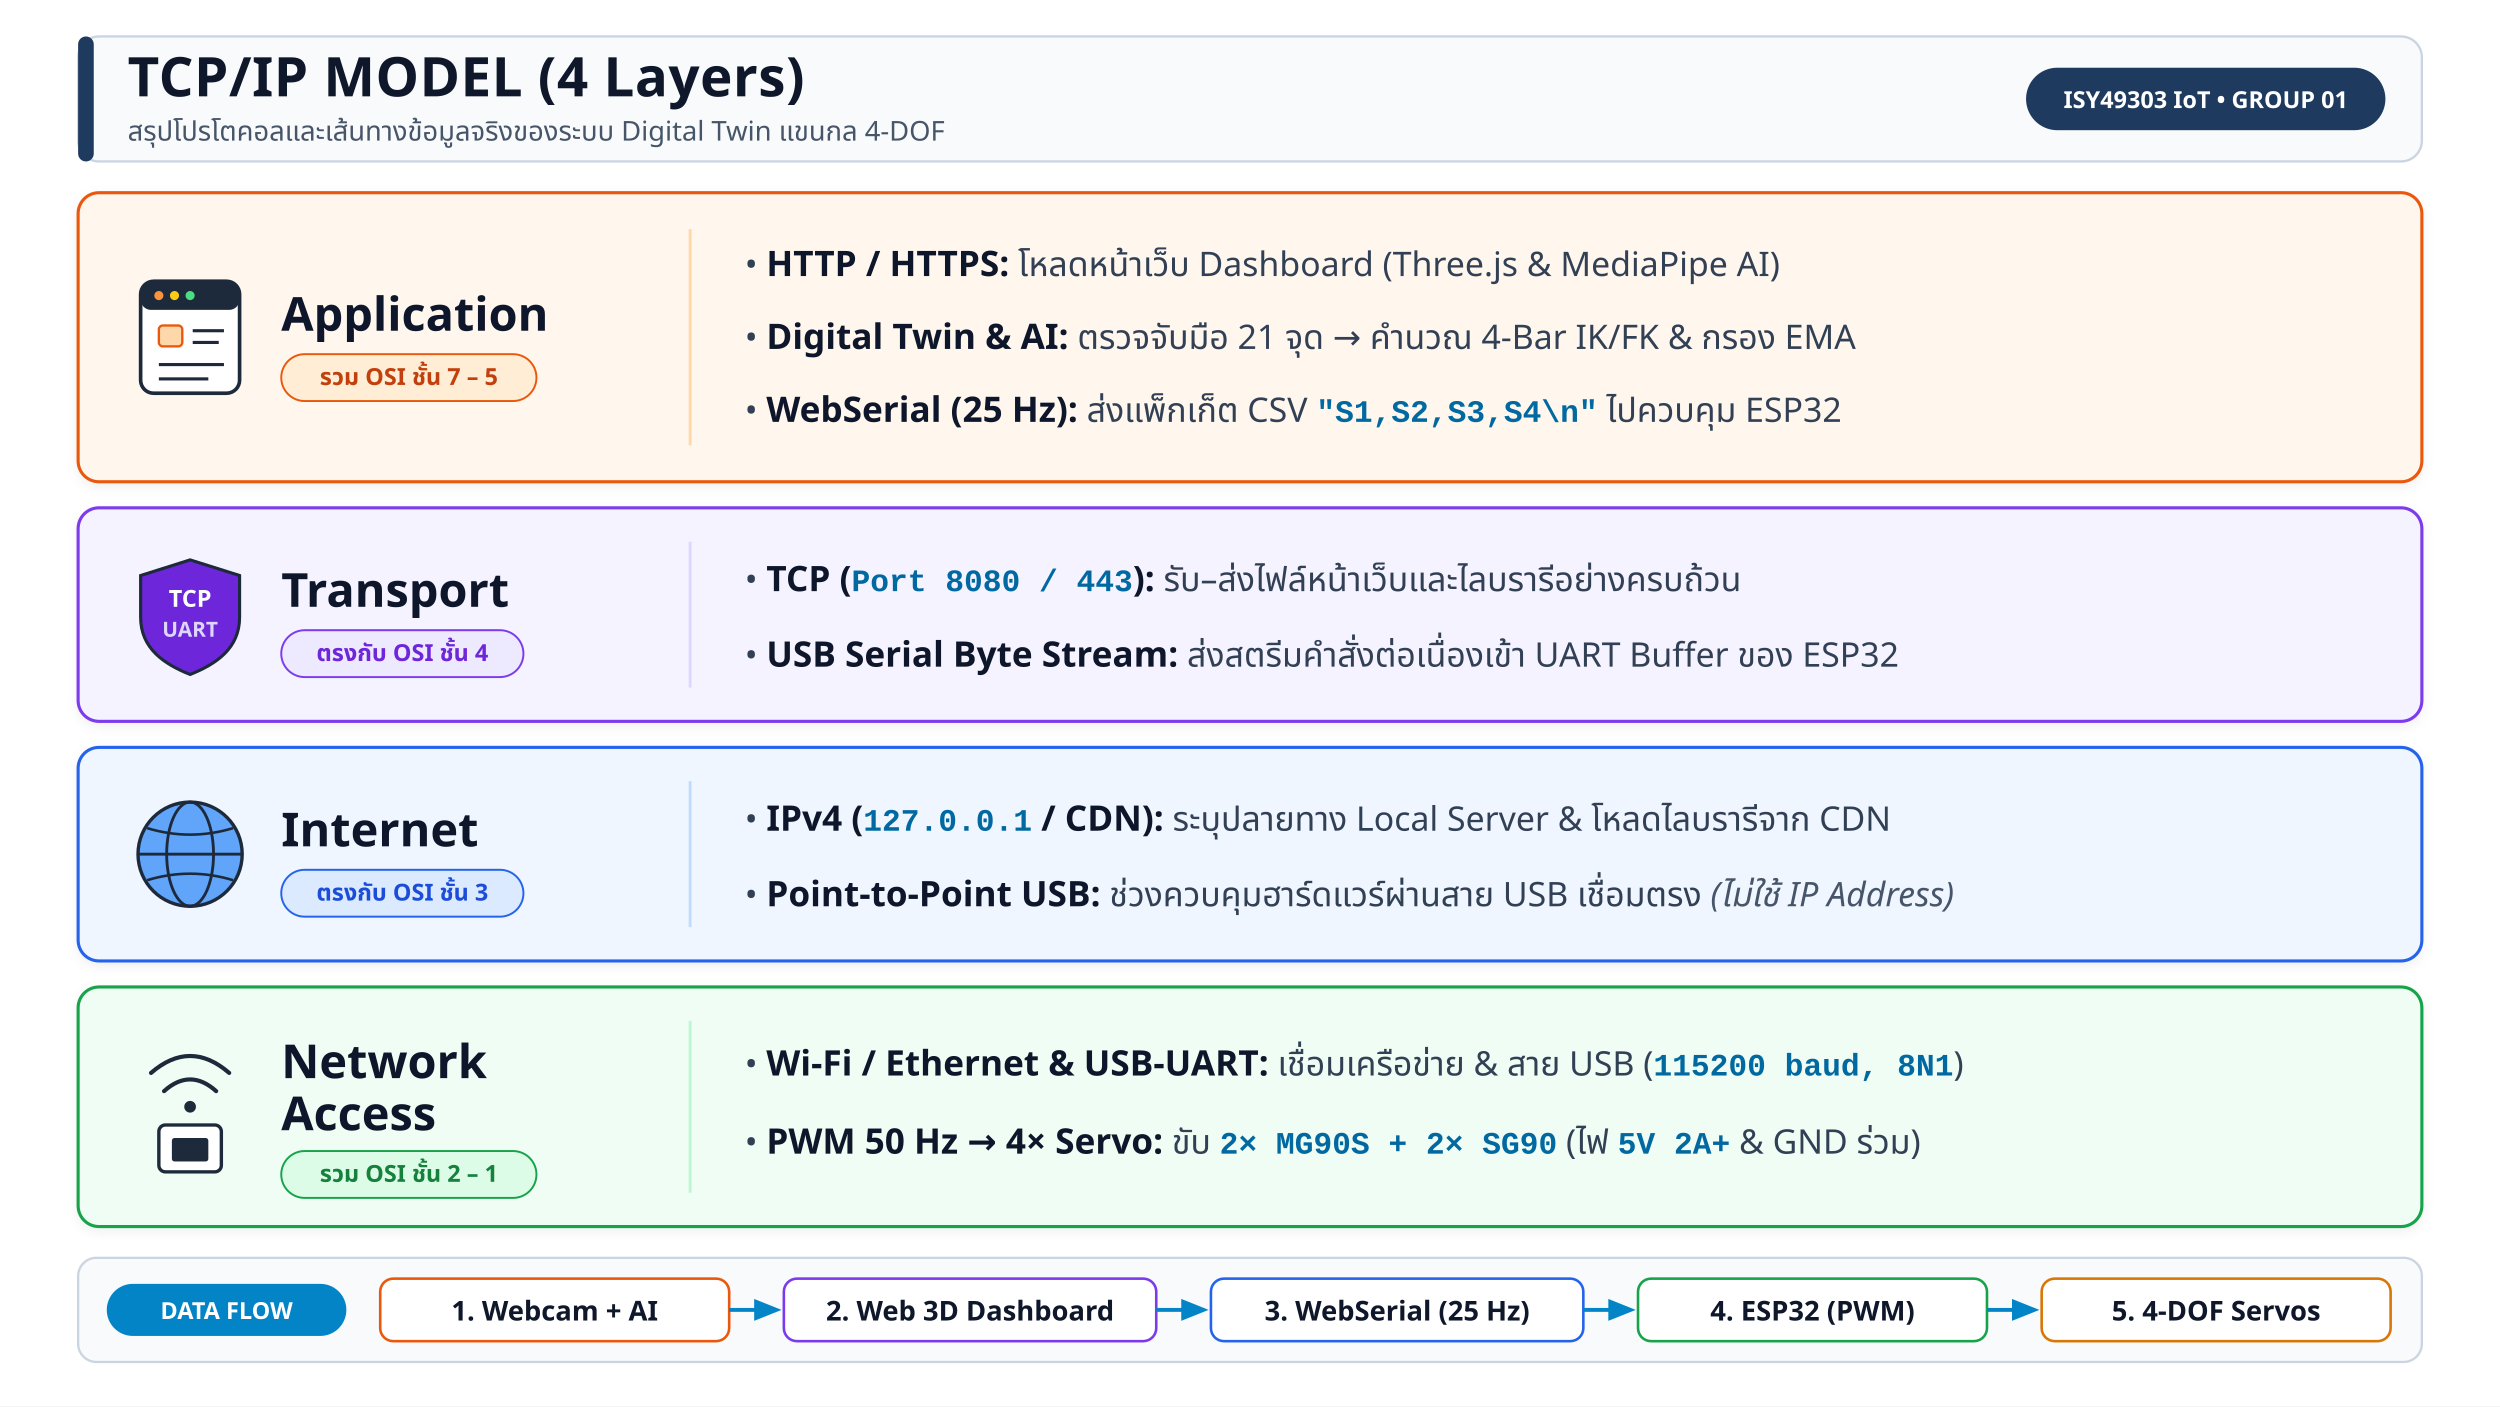
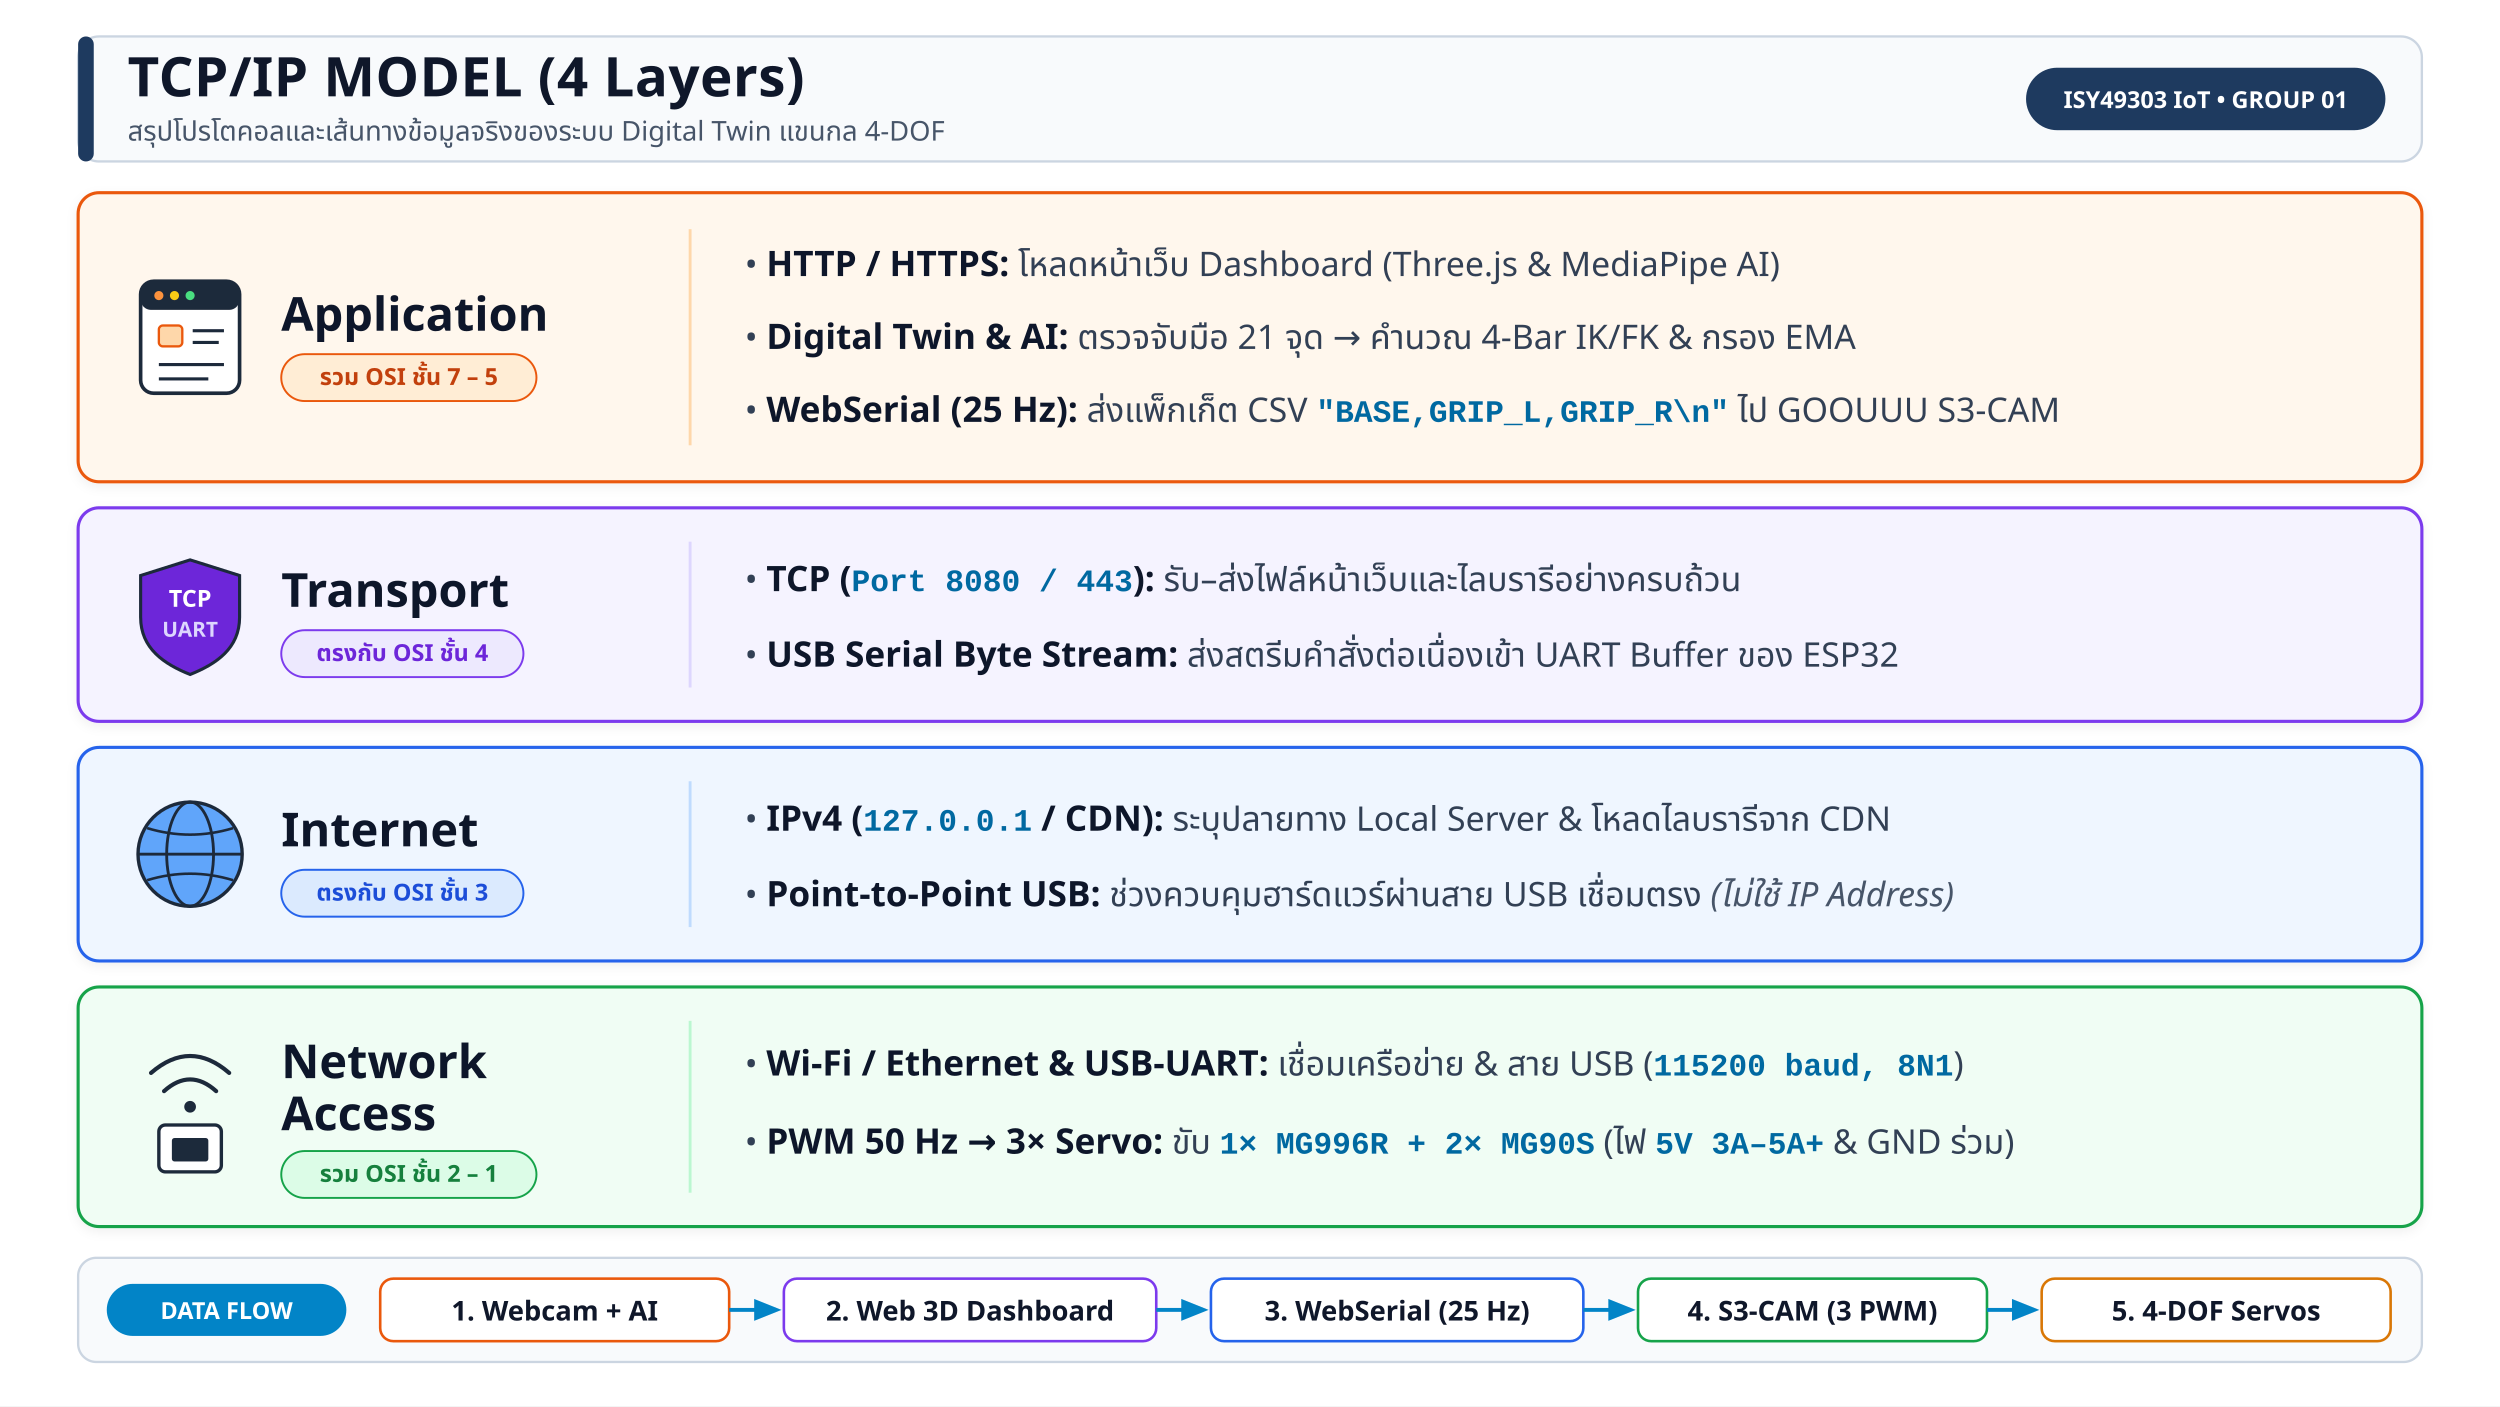
<svg xmlns="http://www.w3.org/2000/svg" viewBox="0 0 1920 1080" width="1920" height="1080">
  <defs>
    <style>
      .sans { font-family: 'Leelawadee UI', 'Segoe UI', 'Noto Sans Thai', Tahoma, sans-serif; }
      .mono { font-family: 'Consolas', 'Courier New', monospace; }
      .main-title { font-size: 42px; font-weight: 800; fill: #0f172a; letter-spacing: 0.4px; }
      .main-sub { font-size: 21px; font-weight: 500; fill: #475569; }
      .badge-txt { font-size: 18px; font-weight: 700; fill: #ffffff; text-anchor: middle; dominant-baseline: central; }
      .tcp-name { font-size: 36px; font-weight: 800; fill: #0f172a; }
      .osi-pill-txt { font-size: 18px; font-weight: 700; text-anchor: middle; dominant-baseline: central; }
      .item-bold { font-size: 27px; font-weight: 800; fill: #0f172a; }
      .item-text { font-size: 26px; font-weight: 500; fill: #334155; }
      .item-mono { font-size: 24px; font-weight: 700; fill: #0369a1; }
      .flow-txt { font-size: 21px; font-weight: 800; fill: #0f172a; text-anchor: middle; dominant-baseline: central; }
      .flow-label { font-size: 18px; font-weight: 800; fill: #ffffff; text-anchor: middle; dominant-baseline: central; }
    </style>
    <filter id="cardShadow" x="-1%" y="-2%" width="102%" height="108%">
      <feDropShadow dx="0" dy="3" stdDeviation="4" flood-color="#0f172a" flood-opacity="0.06" />
    </filter>
    <marker id="arr-flow" viewBox="0 0 10 10" refX="8" refY="5" markerWidth="7" markerHeight="7" orient="auto">
      <path d="M 0 1 L 10 5 L 0 9 z" fill="#0284c7" />
    </marker>
  </defs>
  <rect x="0" y="0" width="1920" height="1080" fill="#ffffff" />
  <rect x="60" y="28" width="1800" height="96" rx="16" fill="#f8fafc" stroke="#cbd5e1" stroke-width="1.8" />
  <rect x="60" y="28" width="12" height="96" rx="6" fill="#1e3a5f" />
  <text x="98" y="74" class="sans main-title">TCP/IP MODEL (4 Layers)</text>
  <text x="98" y="108" class="sans main-sub">สรุปโปรโตคอลและเส้นทางข้อมูลจริงของระบบ Digital Twin แขนกล 4-DOF</text>
  <rect x="1556" y="52" width="276" height="48" rx="24" fill="#1e3a5f" />
  <text x="1694" y="76" class="sans badge-txt">ISY49303 IoT • GROUP 01</text>
  <g filter="url(#cardShadow)">
    <rect x="60" y="148" width="1800" height="222" rx="16" fill="#fff7ed" stroke="#ea580c" stroke-width="2.4" />
    <rect x="108" y="216" width="76" height="86" rx="10" fill="#ffffff" stroke="#1e293b" stroke-width="2.8" />
    <rect x="108" y="216" width="76" height="22" rx="8" fill="#1e293b" />
    <circle cx="122" cy="227" r="3.5" fill="#fb923c" />
    <circle cx="134" cy="227" r="3.5" fill="#facc15" />
    <circle cx="146" cy="227" r="3.5" fill="#4ade80" />
    <rect x="122" y="250" width="18" height="16" rx="3" fill="#fed7aa" stroke="#ea580c" stroke-width="1.8" />
    <line x1="148" y1="254" x2="172" y2="254" stroke="#1e293b" stroke-width="2.4" />
    <line x1="148" y1="263" x2="168" y2="263" stroke="#1e293b" stroke-width="2.4" />
    <line x1="122" y1="280" x2="172" y2="280" stroke="#1e293b" stroke-width="2.4" />
    <line x1="122" y1="291" x2="160" y2="291" stroke="#1e293b" stroke-width="2.4" />
    <text x="216" y="254" class="sans tcp-name">Application</text>
    <rect x="216" y="272" width="196" height="36" rx="18" fill="#ffedd5" stroke="#ea580c" stroke-width="1.5" />
    <text x="314" y="290" class="sans osi-pill-txt" fill="#c2410c">รวม OSI ชั้น 7 – 5</text>
    <line x1="530" y1="176" x2="530" y2="342" stroke="#fed7aa" stroke-width="2.2" />
    <text x="572" y="212" class="sans item-text">• <tspan class="item-bold">HTTP / HTTPS:</tspan> โหลดหน้าเว็บ Dashboard (Three.js &amp; MediaPipe AI)</text>
    <text x="572" y="268" class="sans item-text">• <tspan class="item-bold">Digital Twin &amp; AI:</tspan> ตรวจจับมือ 21 จุด → คำนวณ 4-Bar IK/FK &amp; กรอง EMA</text>
-     <text x="572" y="324" class="sans item-text">• <tspan class="item-bold">WebSerial (25 Hz):</tspan> ส่งแพ็กเก็ต CSV <tspan class="mono item-mono">"S1,S2,S3,S4\n"</tspan> ไปควบคุม ESP32</text>
+     <text x="572" y="324" class="sans item-text">• <tspan class="item-bold">WebSerial (25 Hz):</tspan> ส่งแพ็กเก็ต CSV <tspan class="mono item-mono">"BASE,GRIP_L,GRIP_R\n"</tspan> ไป GOOUUU S3-CAM</text>
    <rect x="60" y="390" width="1800" height="164" rx="16" fill="#f5f3ff" stroke="#7c3aed" stroke-width="2.4" />
    <path d="M 146 430 L 184 442 L 184 474 C 184 498 166 510 146 518 C 126 510 108 498 108 474 L 108 442 Z" fill="#6d28d9" stroke="#1e293b" stroke-width="2.4" />
    <text x="146" y="466" class="sans" font-size="18" font-weight="800" fill="#ffffff" text-anchor="middle">TCP</text>
    <text x="146" y="489" class="sans" font-size="16" font-weight="800" fill="#ddd6fe" text-anchor="middle">UART</text>
    <text x="216" y="466" class="sans tcp-name">Transport</text>
    <rect x="216" y="484" width="186" height="36" rx="18" fill="#ede9fe" stroke="#7c3aed" stroke-width="1.5" />
    <text x="309" y="502" class="sans osi-pill-txt" fill="#6d28d9">ตรงกับ OSI ชั้น 4</text>
    <line x1="530" y1="416" x2="530" y2="528" stroke="#ddd6fe" stroke-width="2.2" />
    <text x="572" y="454" class="sans item-text">• <tspan class="item-bold">TCP (<tspan class="mono item-mono">Port 8080 / 443</tspan>):</tspan> รับ–ส่งไฟล์หน้าเว็บและไลบรารีอย่างครบถ้วน</text>
    <text x="572" y="512" class="sans item-text">• <tspan class="item-bold">USB Serial Byte Stream:</tspan> ส่งสตรีมคำสั่งต่อเนื่องเข้า UART Buffer ของ ESP32</text>
    <rect x="60" y="574" width="1800" height="164" rx="16" fill="#eff6ff" stroke="#2563eb" stroke-width="2.4" />
    <circle cx="146" cy="656" r="40" fill="#60a5fa" stroke="#1e293b" stroke-width="2.6" />
    <ellipse cx="146" cy="656" rx="18" ry="40" fill="none" stroke="#1e293b" stroke-width="2.2" />
    <line x1="106" y1="656" x2="186" y2="656" stroke="#1e293b" stroke-width="2.2" />
    <path d="M 113 636 Q 146 646 179 636" fill="none" stroke="#1e293b" stroke-width="2" />
    <path d="M 113 676 Q 146 666 179 676" fill="none" stroke="#1e293b" stroke-width="2" />
    <text x="216" y="650" class="sans tcp-name">Internet</text>
    <rect x="216" y="668" width="186" height="36" rx="18" fill="#dbeafe" stroke="#2563eb" stroke-width="1.5" />
    <text x="309" y="686" class="sans osi-pill-txt" fill="#1d4ed8">ตรงกับ OSI ชั้น 3</text>
    <line x1="530" y1="600" x2="530" y2="712" stroke="#bfdbfe" stroke-width="2.2" />
    <text x="572" y="638" class="sans item-text">• <tspan class="item-bold">IPv4 (<tspan class="mono item-mono">127.0.0.1</tspan> / CDN):</tspan> ระบุปลายทาง Local Server &amp; โหลดไลบรารีจาก CDN</text>
    <text x="572" y="696" class="sans item-text">• <tspan class="item-bold">Point-to-Point USB:</tspan> ช่วงควบคุมฮาร์ดแวร์ผ่านสาย USB เชื่อมตรง <tspan font-style="italic" fill="#475569">(ไม่ใช้ IP Address)</tspan>
    </text>
    <rect x="60" y="758" width="1800" height="184" rx="16" fill="#f0fdf4" stroke="#16a34a" stroke-width="2.4" />
    <path d="M 116 824 Q 146 798 176 824" fill="none" stroke="#1e293b" stroke-width="3.2" stroke-linecap="round" />
    <path d="M 126 838 Q 146 820 166 838" fill="none" stroke="#1e293b" stroke-width="3.2" stroke-linecap="round" />
    <circle cx="146" cy="850" r="4.5" fill="#1e293b" />
    <rect x="122" y="864" width="48" height="36" rx="5" fill="#ffffff" stroke="#1e293b" stroke-width="2.6" />
    <rect x="132" y="874" width="28" height="18" rx="2" fill="#1e293b" />
    <text x="216" y="828" class="sans tcp-name">Network</text>
    <text x="216" y="868" class="sans tcp-name">Access</text>
    <rect x="216" y="884" width="196" height="36" rx="18" fill="#dcfce7" stroke="#16a34a" stroke-width="1.5" />
    <text x="314" y="902" class="sans osi-pill-txt" fill="#15803d">รวม OSI ชั้น 2 – 1</text>
    <line x1="530" y1="784" x2="530" y2="916" stroke="#bbf7d0" stroke-width="2.2" />
    <text x="572" y="826" class="sans item-text">• <tspan class="item-bold">Wi-Fi / Ethernet &amp; USB-UART:</tspan> เชื่อมเครือข่าย &amp; สาย USB (<tspan class="mono item-mono">115200 baud, 8N1</tspan>)</text>
-     <text x="572" y="886" class="sans item-text">• <tspan class="item-bold">PWM 50 Hz → 4× Servo:</tspan> ขับ <tspan class="mono item-mono">2× MG90S + 2× SG90</tspan> (ไฟ <tspan class="mono item-mono">5V 2A+</tspan> &amp; GND ร่วม)</text>
+     <text x="572" y="886" class="sans item-text">• <tspan class="item-bold">PWM 50 Hz → 3× Servo:</tspan> ขับ <tspan class="mono item-mono">1× MG996R + 2× MG90S</tspan> (ไฟ <tspan class="mono item-mono">5V 3A–5A+</tspan> &amp; GND ร่วม)</text>
  </g>
  <rect x="60" y="966" width="1800" height="80" rx="14" fill="#f8fafc" stroke="#cbd5e1" stroke-width="1.8" />
  <rect x="82" y="986" width="184" height="40" rx="20" fill="#0284c7" />
  <text x="174" y="1006" class="sans flow-label">DATA FLOW</text>
  <rect x="292" y="982" width="268" height="48" rx="10" fill="#ffffff" stroke="#ea580c" stroke-width="2" />
  <text x="426" y="1006" class="sans flow-txt">1. Webcam + AI</text>
  <line x1="560" y1="1006" x2="596" y2="1006" stroke="#0284c7" stroke-width="3" marker-end="url(#arr-flow)" />
  <rect x="602" y="982" width="286" height="48" rx="10" fill="#ffffff" stroke="#7c3aed" stroke-width="2" />
  <text x="745" y="1006" class="sans flow-txt">2. Web 3D Dashboard</text>
  <line x1="888" y1="1006" x2="924" y2="1006" stroke="#0284c7" stroke-width="3" marker-end="url(#arr-flow)" />
  <rect x="930" y="982" width="286" height="48" rx="10" fill="#ffffff" stroke="#2563eb" stroke-width="2" />
  <text x="1073" y="1006" class="sans flow-txt">3. WebSerial (25 Hz)</text>
  <line x1="1216" y1="1006" x2="1252" y2="1006" stroke="#0284c7" stroke-width="3" marker-end="url(#arr-flow)" />
  <rect x="1258" y="982" width="268" height="48" rx="10" fill="#ffffff" stroke="#16a34a" stroke-width="2" />
-   <text x="1392" y="1006" class="sans flow-txt">4. ESP32 (PWM)</text>
+   <text x="1392" y="1006" class="sans flow-txt">4. S3-CAM (3 PWM)</text>
  <line x1="1526" y1="1006" x2="1562" y2="1006" stroke="#0284c7" stroke-width="3" marker-end="url(#arr-flow)" />
  <rect x="1568" y="982" width="268" height="48" rx="10" fill="#ffffff" stroke="#d97706" stroke-width="2" />
  <text x="1702" y="1006" class="sans flow-txt">5. 4-DOF Servos</text>
</svg>
